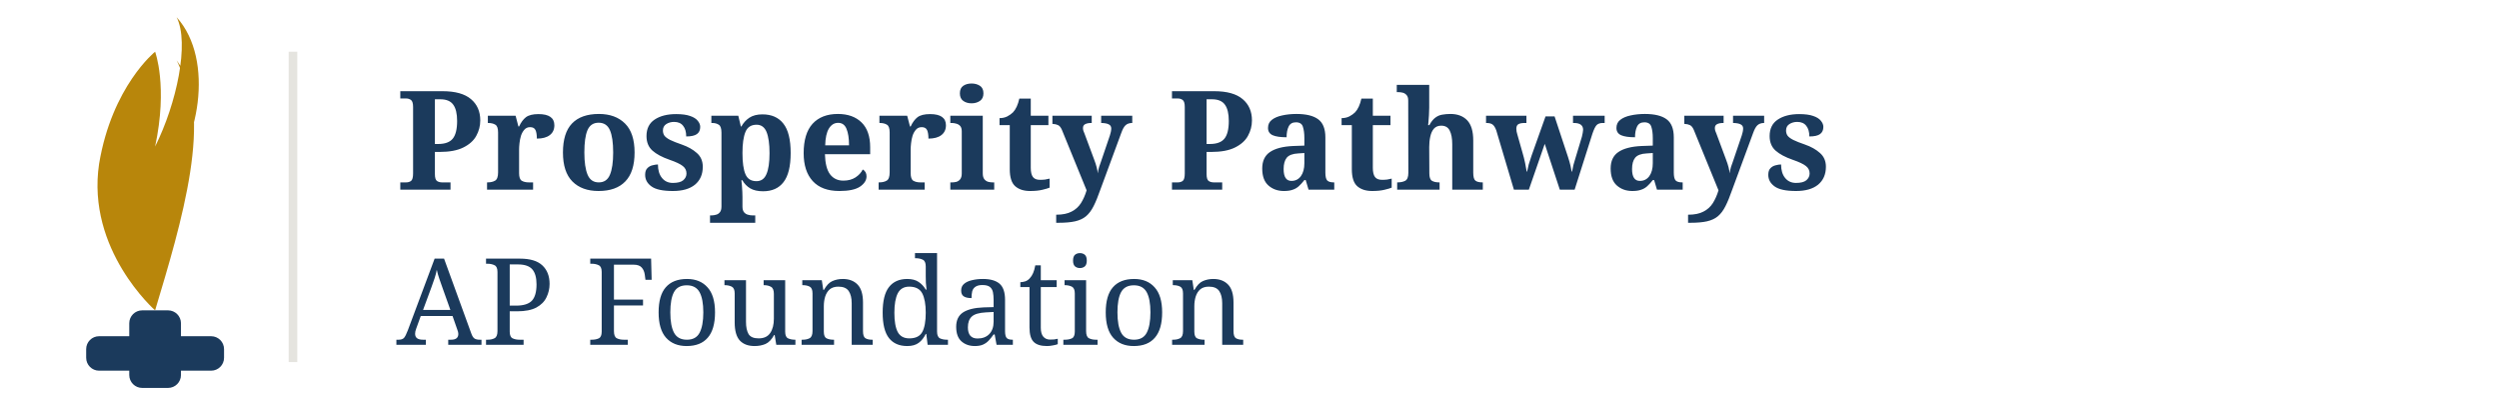
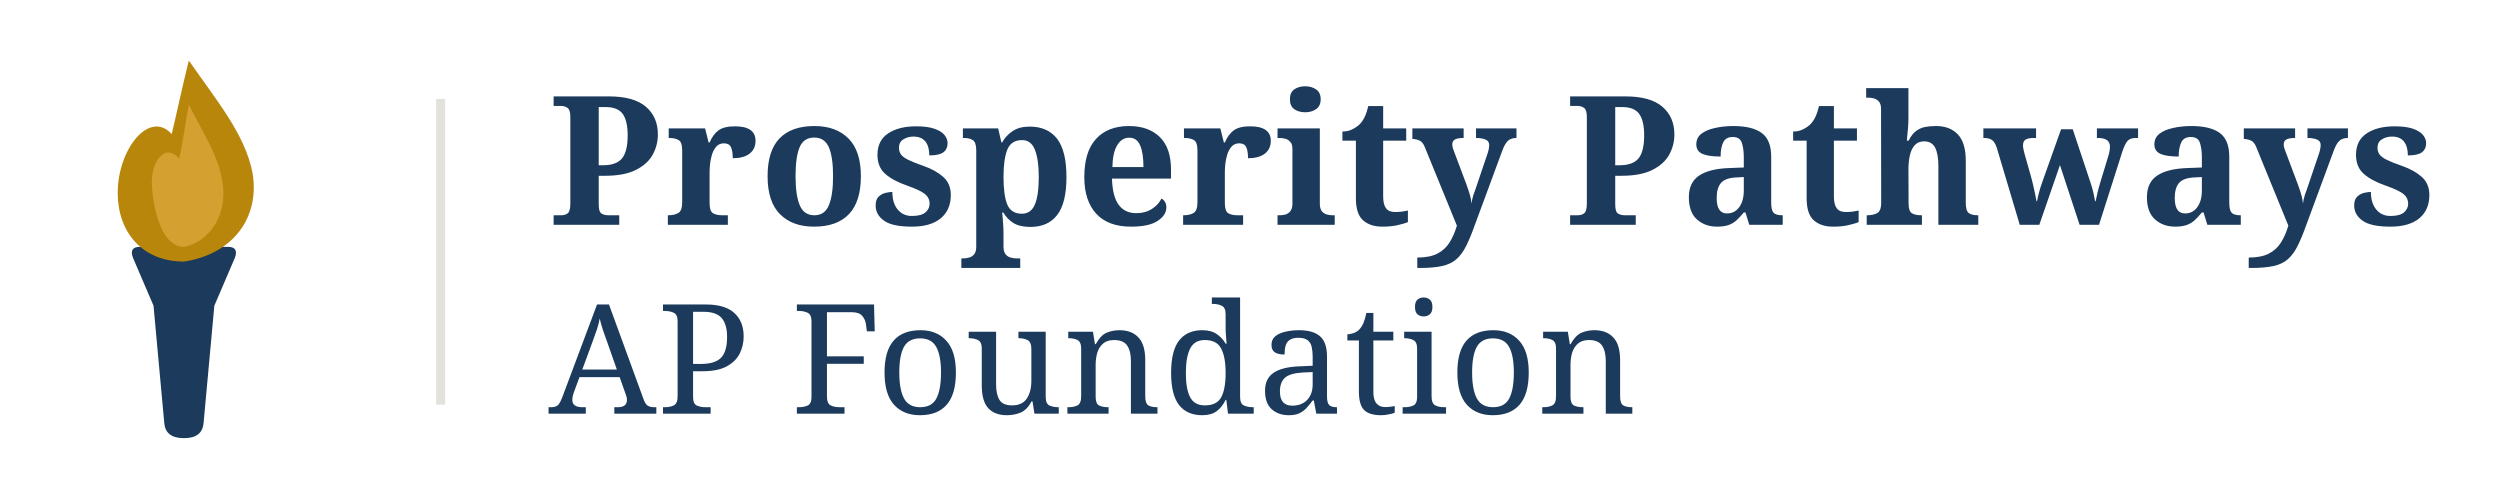
- <svg xmlns="http://www.w3.org/2000/svg" width="290" height="48" viewBox="0 0 290 48" role="img" aria-label="Prosperity Pathways AP Foundation">
-   <g transform="translate(4, 2)">
-     <rect x="11" y="34" width="6" height="9" rx="1.5" fill="#1B3A5C" />
-     <rect x="6" y="37" width="16" height="4" rx="1.5" fill="#1B3A5C" />
-     <path d="M14,34 C14,34 6,27 7.5,17 C9,8 14,4 14,4 C14,4 15.5,8 14,15 C16.5,10 18,3 16.5,0 C21,5 19,15 15,19 C18,15 18.5,9 16.5,5 C21,11 17,24 14,34Z" fill="#B8860B" />
+ <svg xmlns="http://www.w3.org/2000/svg" viewBox="0 0 278 56" width="278" height="56" role="img" aria-label="Prosperity Pathways AP Foundation">
+   <defs />
+   <g transform="translate(3,4) scale(0.5454)">
+     <path d="M23,43 L41,43 Q43.2,43 42.4,45.2 L38.2,55 L36,79 Q35.7,82 32,82 Q28.3,82 28,79 L25.8,55 L21.6,45.2 Q20.8,43 23,43 Z" fill="#1B3A5C" />
+     <path d="M32,46 C42,44.5 47.5,37 46,28 C44.5,20 38.5,13 33,5 C31.5,11 30.5,16 29.5,20 C25,15 18.5,23 18.5,32 C18.5,40 23.5,46 32,46 Z" fill="#B8860B" />
+     <path d="M32,43 C37,42 40.5,37 40,31 C39.5,25 36,20 33,14 C32.2,18 31.8,22 31,25 C28,21.5 25,26 25.5,31 C26,37 28,43 32,43 Z" fill="#D4A030" />
  </g>
-   <line x1="34" y1="6" x2="34" y2="42" stroke="#E5E4DF" stroke-width="1" />
-   <text x="46" y="22" style="font-family:'Merriweather',serif;font-weight:700;font-size:16px;fill:#1B3A5C">Prosperity Pathways</text>
-   <text x="46" y="40" style="font-family:'Merriweather',serif;font-weight:300;font-size:14px;fill:#1B3A5C">AP Foundation</text>
+   <line x1="49" y1="11" x2="49" y2="45" stroke="#E2E1DB" stroke-width="1" />
+   <text x="61" y="25" font-family="Merriweather, serif" font-weight="700" font-size="20" fill="#1B3A5C" letter-spacing="0.1">Prosperity Pathways</text>
+   <text x="61" y="46" font-family="Merriweather, serif" font-weight="300" font-size="17" fill="#1B3A5C" letter-spacing="0.1">AP Foundation</text>
</svg>
